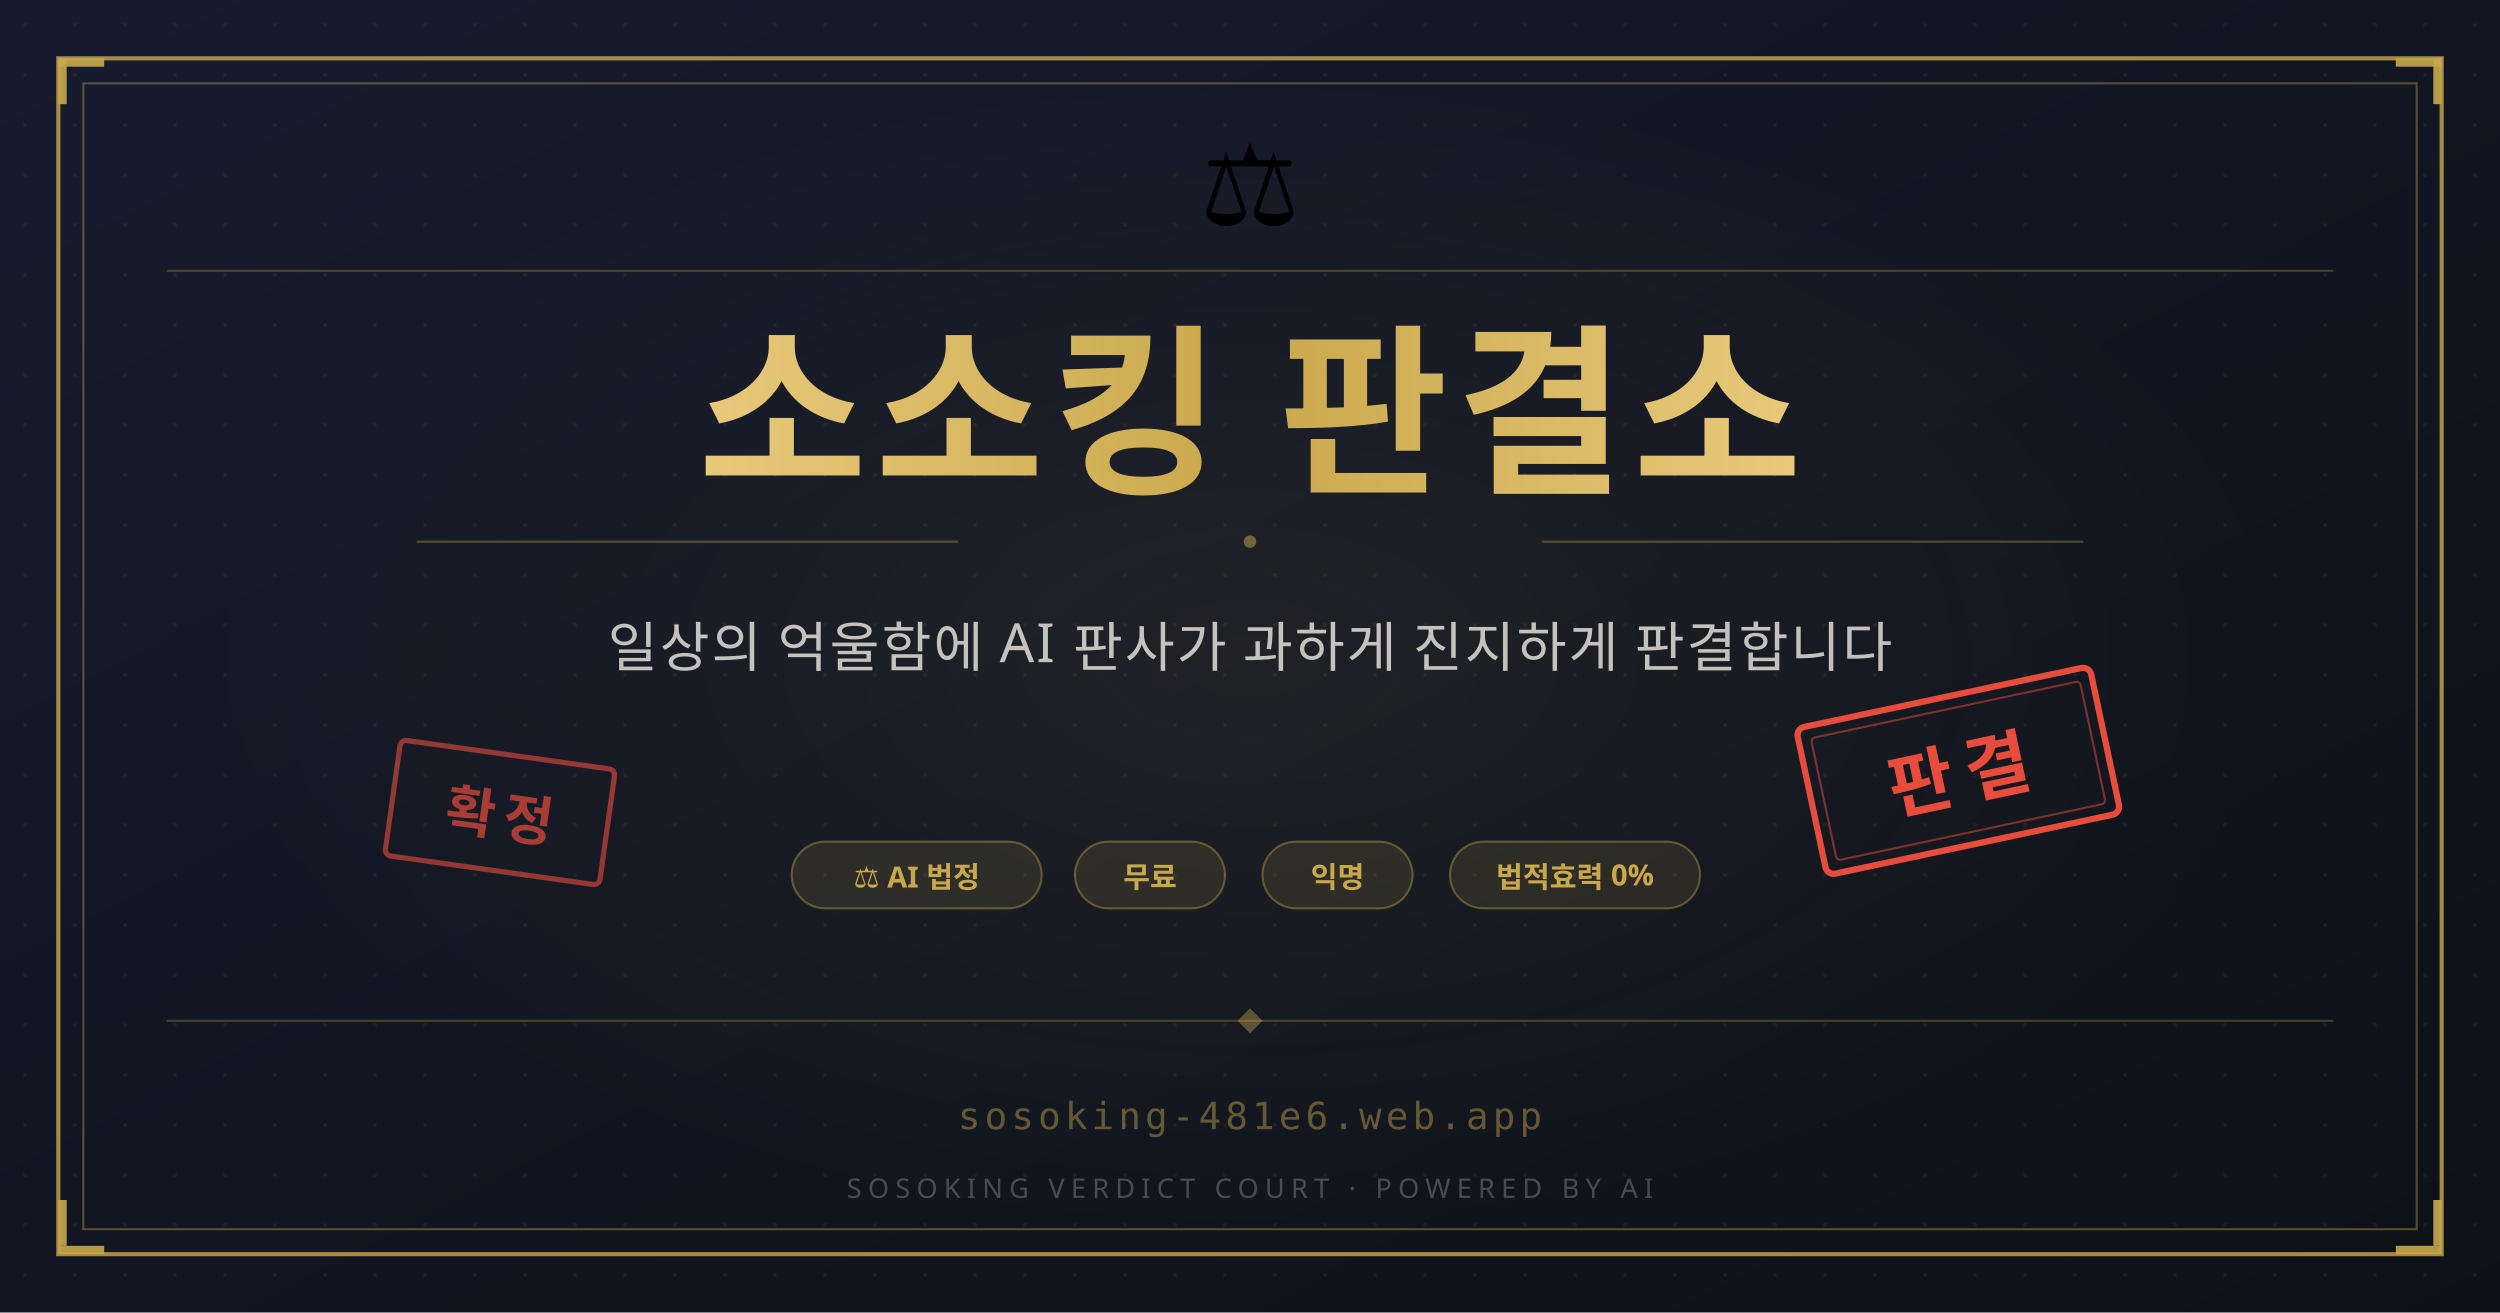
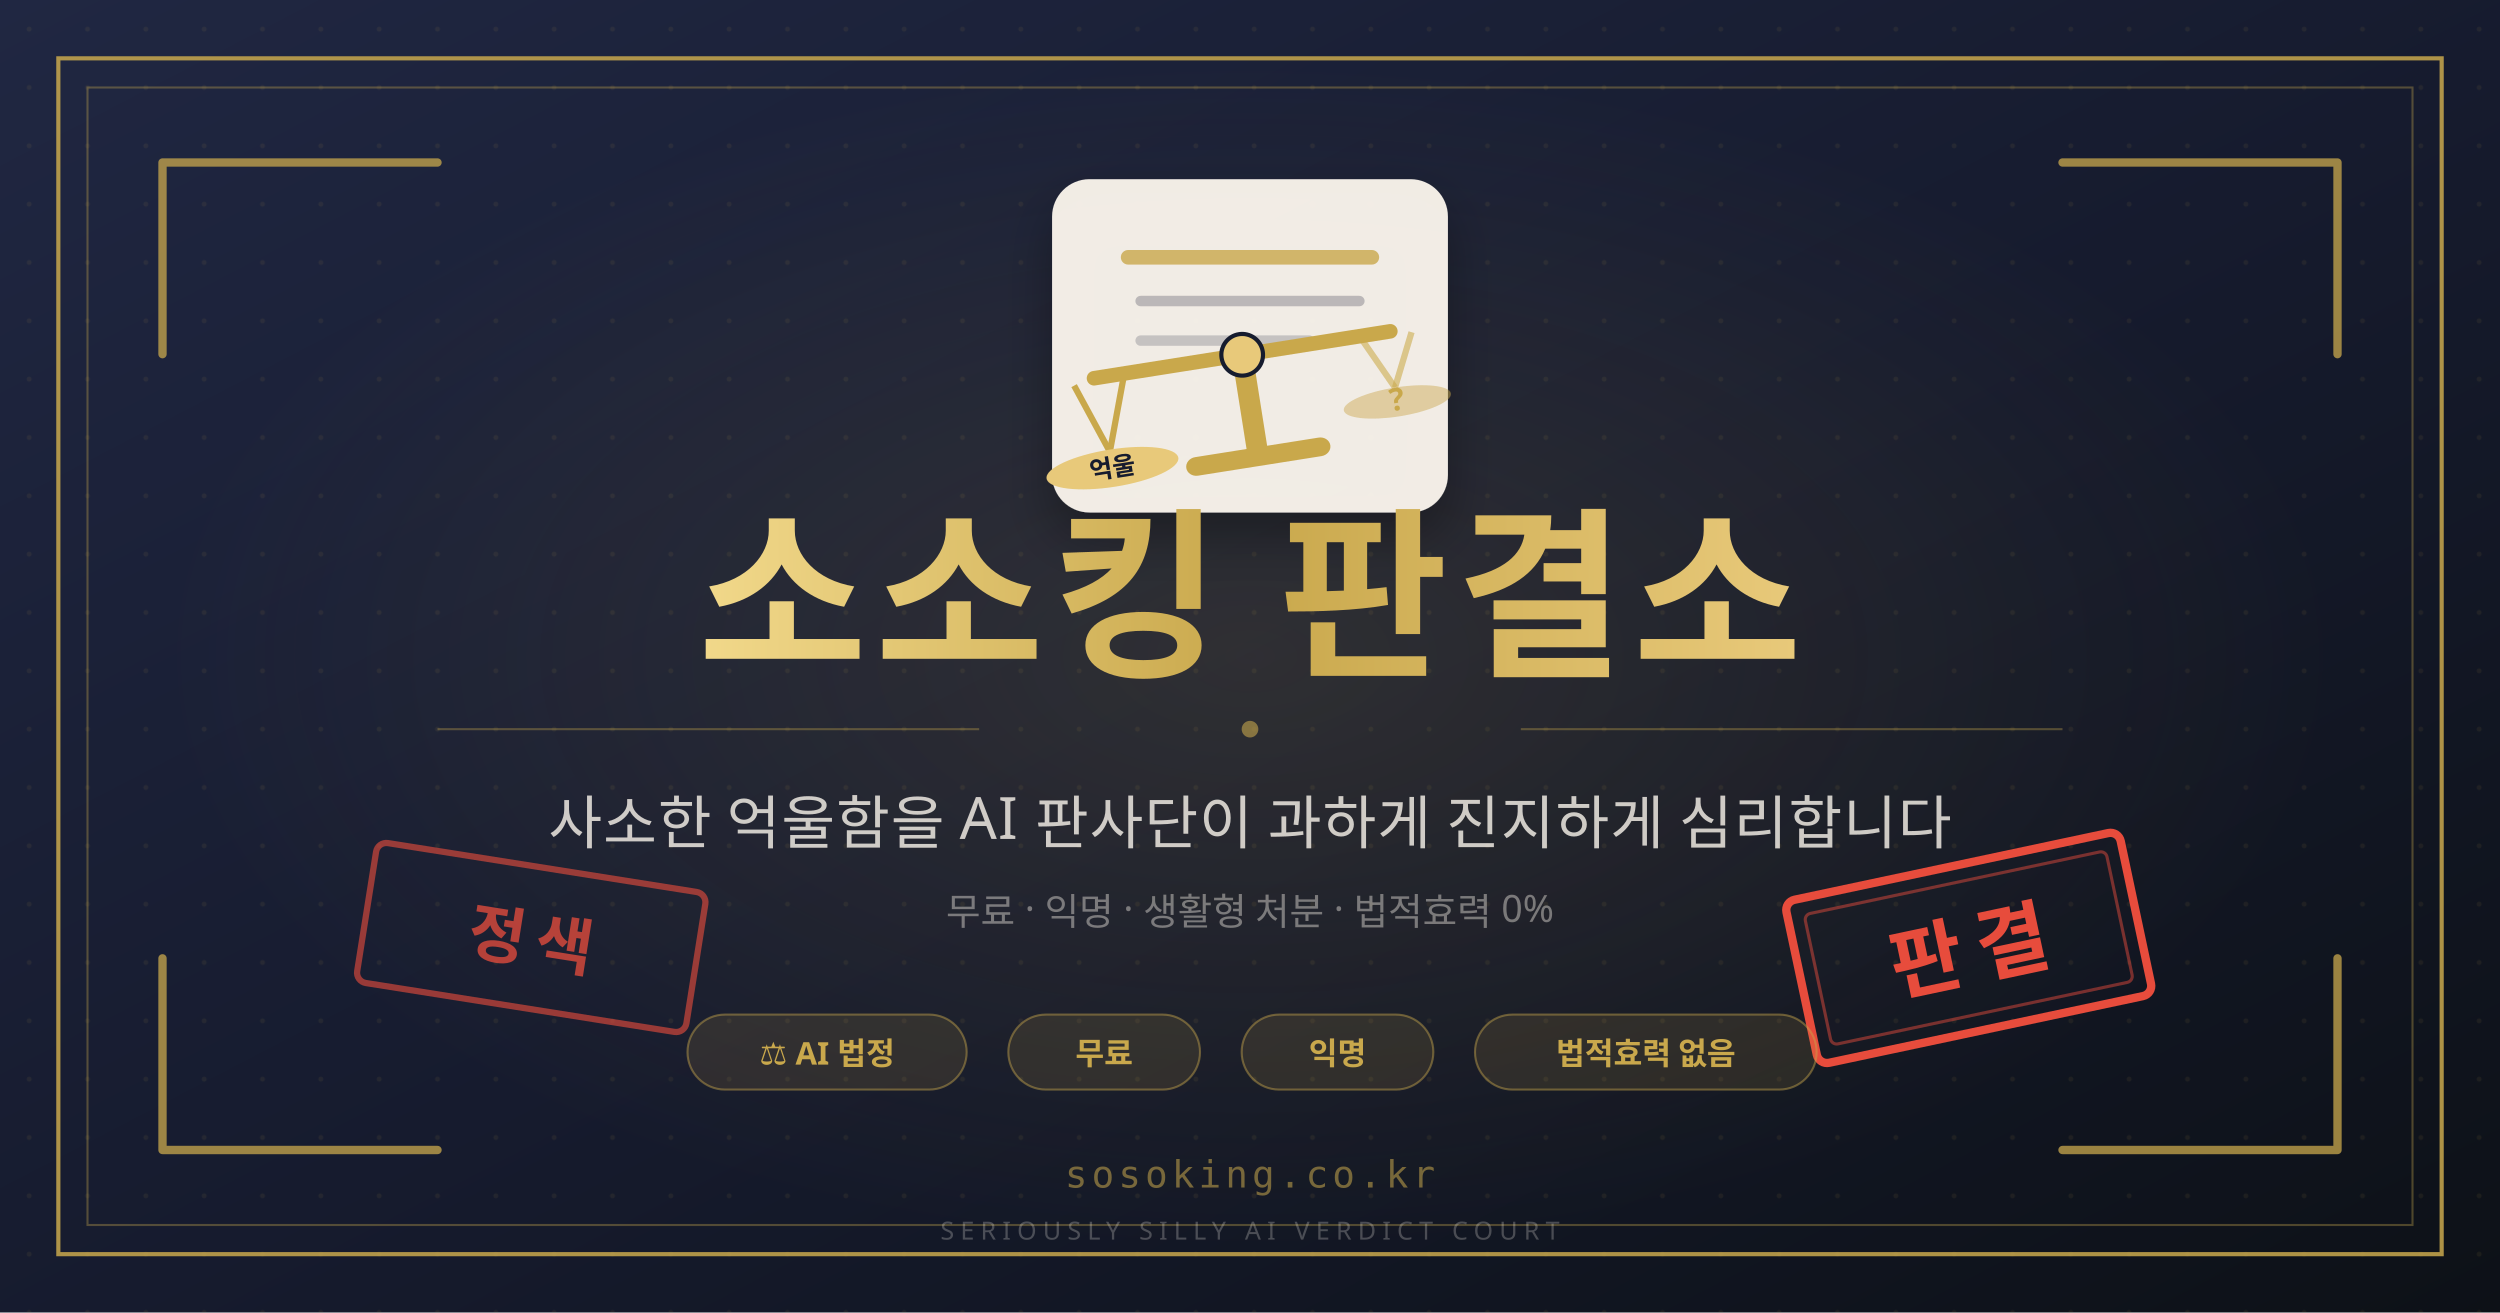
- <svg xmlns="http://www.w3.org/2000/svg" width="1200" height="630" viewBox="0 0 1200 630">
+ <svg xmlns="http://www.w3.org/2000/svg" width="1200" height="630" viewBox="0 0 1200 630" role="img" aria-label="소소킹 판결소 공유 이미지">
  <defs>
    <linearGradient id="bg" x1="0%" y1="0%" x2="100%" y2="100%">
-       <stop offset="0%" style="stop-color:#161b2e" />
-       <stop offset="100%" style="stop-color:#0d1117" />
+       <stop offset="0%" stop-color="#202742" />
+       <stop offset="52%" stop-color="#161b2e" />
+       <stop offset="100%" stop-color="#0d1117" />
    </linearGradient>
    <linearGradient id="goldGrad" x1="0%" y1="0%" x2="100%" y2="0%">
-       <stop offset="0%" style="stop-color:#e8c97a" />
-       <stop offset="50%" style="stop-color:#c9a84c" />
-       <stop offset="100%" style="stop-color:#e8c97a" />
+       <stop offset="0%" stop-color="#f1d88a" />
+       <stop offset="50%" stop-color="#c9a84c" />
+       <stop offset="100%" stop-color="#e8c97a" />
    </linearGradient>
    <radialGradient id="glow" cx="50%" cy="50%" r="50%">
-       <stop offset="0%" style="stop-color:#c9a84c;stop-opacity:0.08" />
-       <stop offset="100%" style="stop-color:#c9a84c;stop-opacity:0" />
+       <stop offset="0%" stop-color="#c9a84c" stop-opacity="0.14" />
+       <stop offset="100%" stop-color="#c9a84c" stop-opacity="0" />
    </radialGradient>
-     <pattern id="dots" x="0" y="0" width="24" height="24" patternUnits="userSpaceOnUse">
-       <circle cx="12" cy="12" r="1" fill="#c9a84c" opacity="0.07" />
+     <pattern id="dots" x="0" y="0" width="28" height="28" patternUnits="userSpaceOnUse">
+       <circle cx="14" cy="14" r="1.2" fill="#c9a84c" opacity="0.08" />
    </pattern>
-     <clipPath id="roundedClip">
-       <rect width="1200" height="630" rx="0" />
-     </clipPath>
+     <filter id="shadow" x="-20%" y="-20%" width="140%" height="140%">
+       <feDropShadow dx="0" dy="12" stdDeviation="12" flood-color="#000" flood-opacity="0.32" />
+     </filter>
  </defs>
  <rect width="1200" height="630" fill="url(#bg)" />
  <rect width="1200" height="630" fill="url(#dots)" />
-   <ellipse cx="600" cy="315" rx="500" ry="280" fill="url(#glow)" />
-   <rect x="28" y="28" width="1144" height="574" fill="none" stroke="#c9a84c" stroke-width="2" opacity="0.8" />
-   <rect x="40" y="40" width="1120" height="550" fill="none" stroke="#c9a84c" stroke-width="1" opacity="0.4" />
-   <rect x="28" y="28" width="22" height="4" fill="#c9a84c" opacity="0.9" />
-   <rect x="28" y="28" width="4" height="22" fill="#c9a84c" opacity="0.9" />
-   <rect x="1150" y="28" width="22" height="4" fill="#c9a84c" opacity="0.9" />
-   <rect x="1168" y="28" width="4" height="22" fill="#c9a84c" opacity="0.9" />
-   <rect x="28" y="598" width="22" height="4" fill="#c9a84c" opacity="0.9" />
-   <rect x="28" y="576" width="4" height="22" fill="#c9a84c" opacity="0.9" />
-   <rect x="1150" y="598" width="22" height="4" fill="#c9a84c" opacity="0.9" />
-   <rect x="1168" y="576" width="4" height="22" fill="#c9a84c" opacity="0.9" />
-   <line x1="80" y1="130" x2="1120" y2="130" stroke="#c9a84c" stroke-width="1" opacity="0.3" />
-   <text x="600" y="108" text-anchor="middle" font-size="54" font-family="Apple Color Emoji, Segoe UI Emoji, Noto Color Emoji, sans-serif">⚖️</text>
-   <text x="600" y="230" text-anchor="middle" font-family="'Noto Serif KR', 'Apple SD Gothic Neo', 'Malgun Gothic', serif" font-size="88" font-weight="700" fill="url(#goldGrad)" letter-spacing="4">소소킹 판결소</text>
-   <line x1="200" y1="260" x2="460" y2="260" stroke="#c9a84c" stroke-width="1" opacity="0.35" />
-   <circle cx="600" cy="260" r="3" fill="#c9a84c" opacity="0.5" />
-   <line x1="740" y1="260" x2="1000" y2="260" stroke="#c9a84c" stroke-width="1" opacity="0.35" />
-   <text x="600" y="320" text-anchor="middle" font-family="'Noto Sans KR', 'Apple SD Gothic Neo', 'Malgun Gothic', sans-serif" font-size="26" fill="#f5f0e8" opacity="0.78" letter-spacing="1">일상의 억울함에 AI 판사가 과하게 진지하게 판결합니다</text>
-   <g transform="translate(940, 370) rotate(-12)">
-     <rect x="-72" y="-36" width="144" height="72" fill="none" stroke="#e74c3c" stroke-width="3" rx="4" />
-     <rect x="-66" y="-30" width="132" height="60" fill="none" stroke="#e74c3c" stroke-width="1" rx="2" opacity="0.5" />
-     <text x="0" y="14" text-anchor="middle" font-family="'Noto Serif KR', 'Apple SD Gothic Neo', serif" font-size="34" font-weight="700" fill="#e74c3c" letter-spacing="6">판결</text>
+   <ellipse cx="600" cy="315" rx="520" ry="285" fill="url(#glow)" />
+   <rect x="28" y="28" width="1144" height="574" fill="none" stroke="#c9a84c" stroke-width="2" opacity="0.85" />
+   <rect x="42" y="42" width="1116" height="546" fill="none" stroke="#c9a84c" stroke-width="1" opacity="0.35" />
+   <path d="M78 78 H210 M78 78 V170 M1122 78 H990 M1122 78 V170 M78 552 H210 M78 552 V460 M1122 552 H990 M1122 552 V460" stroke="#c9a84c" stroke-width="4" stroke-linecap="round" opacity="0.75" />
+   <g transform="translate(600 112)" filter="url(#shadow)">
+     <rect x="-95" y="-26" width="190" height="160" rx="18" fill="#f5f0e8" opacity="0.98" />
+     <rect x="-62" y="8" width="124" height="7" rx="3.5" fill="#c9a84c" opacity="0.8" />
+     <rect x="-55" y="30" width="110" height="5" rx="2.5" fill="#161b2e" opacity="0.25" />
+     <rect x="-55" y="49" width="86" height="5" rx="2.5" fill="#161b2e" opacity="0.2" />
+     <g transform="translate(0 82) rotate(-9)">
+       <rect x="-5" y="-24" width="10" height="50" rx="5" fill="#c9a84c" />
+       <rect x="-35" y="21" width="70" height="9" rx="5" fill="#c9a84c" />
+       <line x1="-72" y1="-24" x2="72" y2="-24" stroke="#c9a84c" stroke-width="7" stroke-linecap="round" />
+       <circle cx="0" cy="-24" r="10" fill="#e8c97a" stroke="#161b2e" stroke-width="2" />
+       <line x1="-58" y1="-22" x2="-70" y2="12" stroke="#c9a84c" stroke-width="3" />
+       <line x1="-82" y1="-22" x2="-70" y2="12" stroke="#c9a84c" stroke-width="3" />
+       <ellipse cx="-70" cy="20" rx="32" ry="9" fill="#e8c97a" />
+       <text x="-70" y="24" text-anchor="middle" font-family="Noto Sans KR, sans-serif" font-size="12" font-weight="900" fill="#161b2e">억울</text>
+       <line x1="58" y1="-22" x2="70" y2="3" stroke="#c9a84c" stroke-width="3" opacity="0.58" />
+       <line x1="82" y1="-22" x2="70" y2="3" stroke="#c9a84c" stroke-width="3" opacity="0.58" />
+       <ellipse cx="70" cy="10" rx="26" ry="7" fill="#c9a84c" opacity="0.45" />
+       <text x="70" y="14" text-anchor="middle" font-family="sans-serif" font-size="15" font-weight="900" fill="#c9a84c">?</text>
+     </g>
  </g>
-   <g transform="translate(240, 390) rotate(8)">
-     <rect x="-52" y="-28" width="104" height="56" fill="none" stroke="#e74c3c" stroke-width="2.5" rx="3" opacity="0.6" />
-     <text x="0" y="11" text-anchor="middle" font-family="'Noto Serif KR', 'Apple SD Gothic Neo', serif" font-size="26" font-weight="700" fill="#e74c3c" letter-spacing="4" opacity="0.7">확정</text>
+   <text x="600" y="318" text-anchor="middle" font-family="Noto Serif KR, Apple SD Gothic Neo, Malgun Gothic, serif" font-size="88" font-weight="900" fill="url(#goldGrad)" letter-spacing="4">소소킹 판결소</text>
+   <line x1="210" y1="350" x2="470" y2="350" stroke="#c9a84c" stroke-width="1" opacity="0.35" />
+   <circle cx="600" cy="350" r="4" fill="#c9a84c" opacity="0.58" />
+   <line x1="730" y1="350" x2="990" y2="350" stroke="#c9a84c" stroke-width="1" opacity="0.35" />
+   <text x="600" y="405" text-anchor="middle" font-family="Noto Sans KR, Apple SD Gothic Neo, Malgun Gothic, sans-serif" font-size="28" fill="#f5f0e8" opacity="0.82" letter-spacing="0.5">사소한 억울함을 AI 판사단이 과하게 진지하게 심리합니다</text>
+   <text x="600" y="444" text-anchor="middle" font-family="Noto Sans KR, Apple SD Gothic Neo, Malgun Gothic, sans-serif" font-size="18" fill="#f5f0e8" opacity="0.42">무료 · 익명 · 생활형 처분 · 법적효력 0%</text>
+   <g transform="translate(945, 455) rotate(-12)">
+     <rect x="-82" y="-40" width="164" height="80" fill="none" stroke="#e74c3c" stroke-width="4" rx="5" />
+     <rect x="-74" y="-32" width="148" height="64" fill="none" stroke="#e74c3c" stroke-width="1.5" rx="3" opacity="0.48" />
+     <text x="0" y="15" text-anchor="middle" font-family="Noto Serif KR, serif" font-size="38" font-weight="900" fill="#e74c3c" letter-spacing="7">판결</text>
  </g>
-   <g transform="translate(600, 420)">
-     <rect x="-220" y="-16" width="120" height="32" rx="16" fill="#c9a84c" fill-opacity="0.12" stroke="#c9a84c" stroke-width="1" stroke-opacity="0.4" />
-     <text x="-160" y="6" text-anchor="middle" font-family="'Noto Sans KR', sans-serif" font-size="14" fill="#c9a84c" font-weight="700">⚖️ AI 법정</text>
-     <rect x="-84" y="-16" width="72" height="32" rx="16" fill="#c9a84c" fill-opacity="0.12" stroke="#c9a84c" stroke-width="1" stroke-opacity="0.4" />
-     <text x="-48" y="6" text-anchor="middle" font-family="'Noto Sans KR', sans-serif" font-size="14" fill="#c9a84c" font-weight="700">무료</text>
-     <rect x="6" y="-16" width="72" height="32" rx="16" fill="#c9a84c" fill-opacity="0.12" stroke="#c9a84c" stroke-width="1" stroke-opacity="0.4" />
-     <text x="42" y="6" text-anchor="middle" font-family="'Noto Sans KR', sans-serif" font-size="14" fill="#c9a84c" font-weight="700">익명</text>
-     <rect x="96" y="-16" width="120" height="32" rx="16" fill="#c9a84c" fill-opacity="0.12" stroke="#c9a84c" stroke-width="1" stroke-opacity="0.4" />
-     <text x="156" y="6" text-anchor="middle" font-family="'Noto Sans KR', sans-serif" font-size="14" fill="#c9a84c" font-weight="700">법적효력 0%</text>
+   <g transform="translate(255, 450) rotate(9)">
+     <rect x="-80" y="-34" width="160" height="68" fill="none" stroke="#e74c3c" stroke-width="3" rx="5" opacity="0.62" />
+     <text x="0" y="12" text-anchor="middle" font-family="Noto Serif KR, serif" font-size="30" font-weight="900" fill="#e74c3c" letter-spacing="5" opacity="0.76">정색</text>
  </g>
-   <line x1="80" y1="490" x2="1120" y2="490" stroke="#c9a84c" stroke-width="1" opacity="0.3" />
-   <polygon points="600,484 606,490 600,496 594,490" fill="#c9a84c" opacity="0.4" />
-   <text x="600" y="542" text-anchor="middle" font-family="'Noto Sans KR', monospace, sans-serif" font-size="18" fill="#c9a84c" opacity="0.45" letter-spacing="2">sosoking-481e6.web.app</text>
-   <text x="600" y="575" text-anchor="middle" font-family="'Noto Sans KR', sans-serif" font-size="13" fill="#f5f0e8" opacity="0.25" letter-spacing="3">SOSOKING VERDICT COURT · POWERED BY AI</text>
+   <g transform="translate(600, 505)">
+     <rect x="-270" y="-18" width="134" height="36" rx="18" fill="#c9a84c" fill-opacity="0.13" stroke="#c9a84c" stroke-opacity="0.45" />
+     <text x="-203" y="6" text-anchor="middle" font-family="Noto Sans KR, sans-serif" font-size="15" fill="#c9a84c" font-weight="900">⚖️ AI 법정</text>
+     <rect x="-116" y="-18" width="92" height="36" rx="18" fill="#c9a84c" fill-opacity="0.13" stroke="#c9a84c" stroke-opacity="0.45" />
+     <text x="-70" y="6" text-anchor="middle" font-family="Noto Sans KR, sans-serif" font-size="15" fill="#c9a84c" font-weight="900">무료</text>
+     <rect x="-4" y="-18" width="92" height="36" rx="18" fill="#c9a84c" fill-opacity="0.13" stroke="#c9a84c" stroke-opacity="0.45" />
+     <text x="42" y="6" text-anchor="middle" font-family="Noto Sans KR, sans-serif" font-size="15" fill="#c9a84c" font-weight="900">익명</text>
+     <rect x="108" y="-18" width="164" height="36" rx="18" fill="#c9a84c" fill-opacity="0.13" stroke="#c9a84c" stroke-opacity="0.45" />
+     <text x="190" y="6" text-anchor="middle" font-family="Noto Sans KR, sans-serif" font-size="15" fill="#c9a84c" font-weight="900">법적효력 없음</text>
+   </g>
+   <text x="600" y="570" text-anchor="middle" font-family="Noto Sans KR, monospace, sans-serif" font-size="18" fill="#c9a84c" opacity="0.55" letter-spacing="2">sosoking.co.kr</text>
+   <text x="600" y="595" text-anchor="middle" font-family="Noto Sans KR, sans-serif" font-size="12" fill="#f5f0e8" opacity="0.25" letter-spacing="3">SERIOUSLY SILLY AI VERDICT COURT</text>
</svg>
